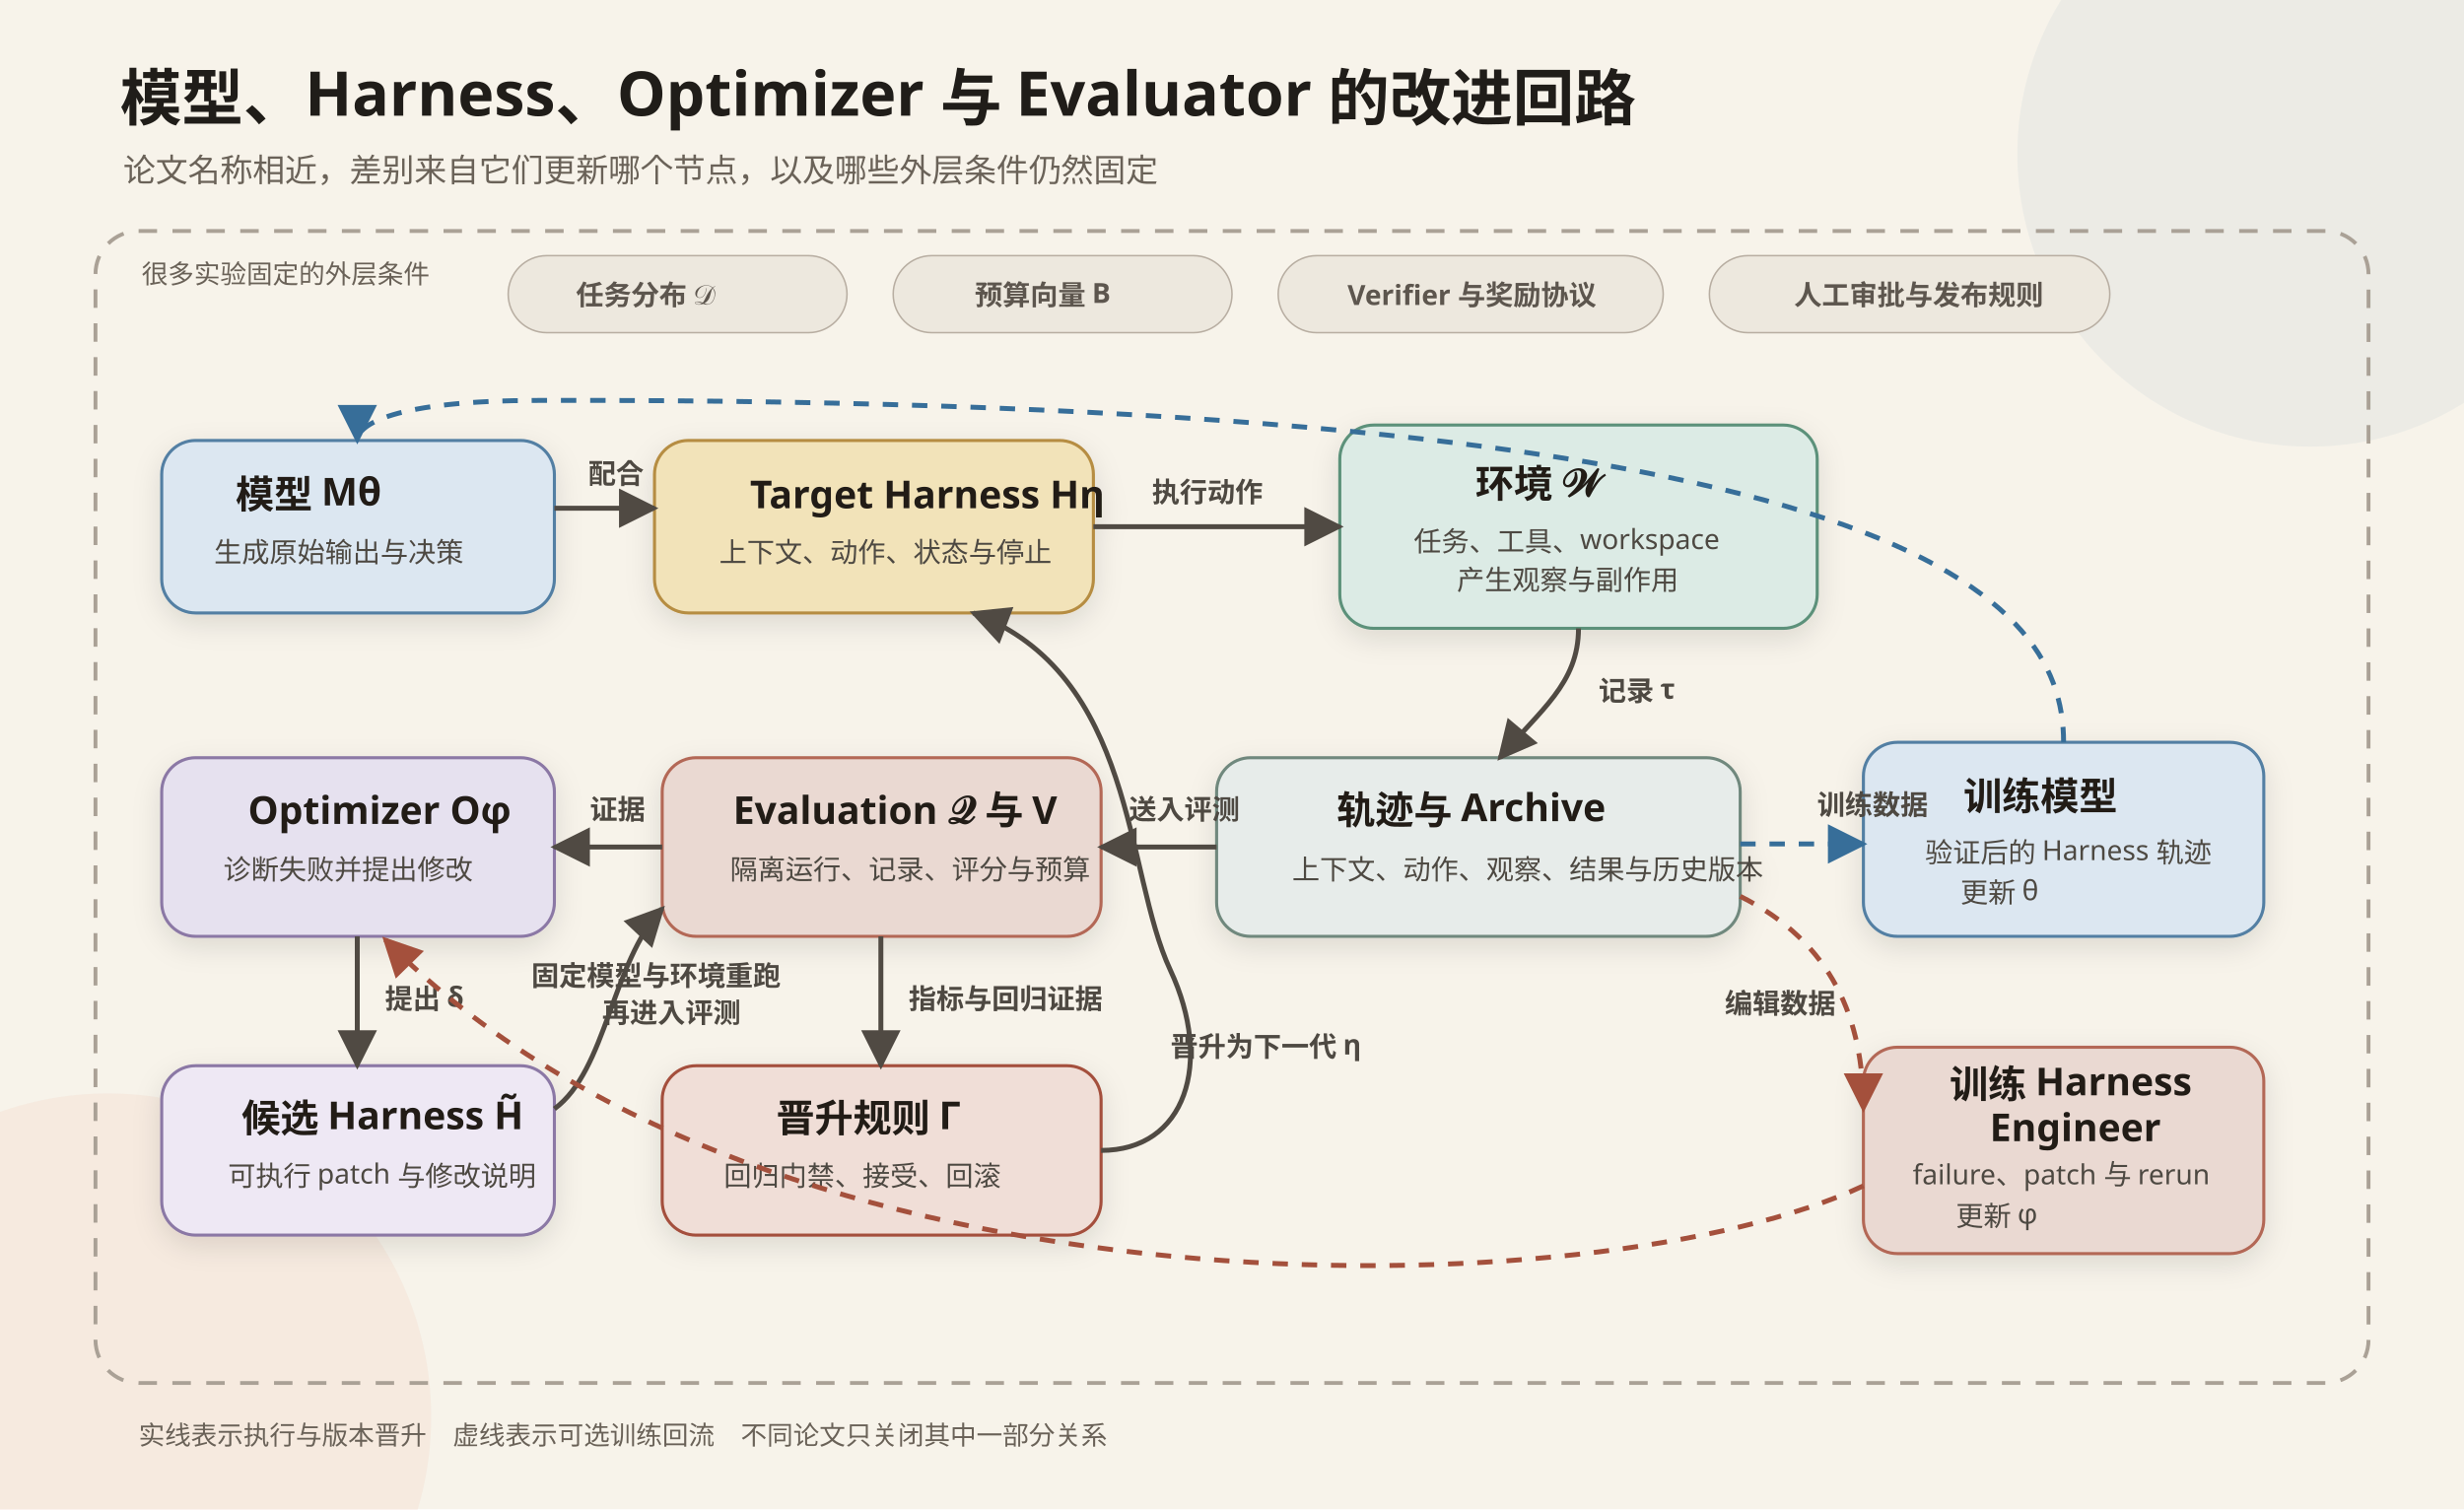
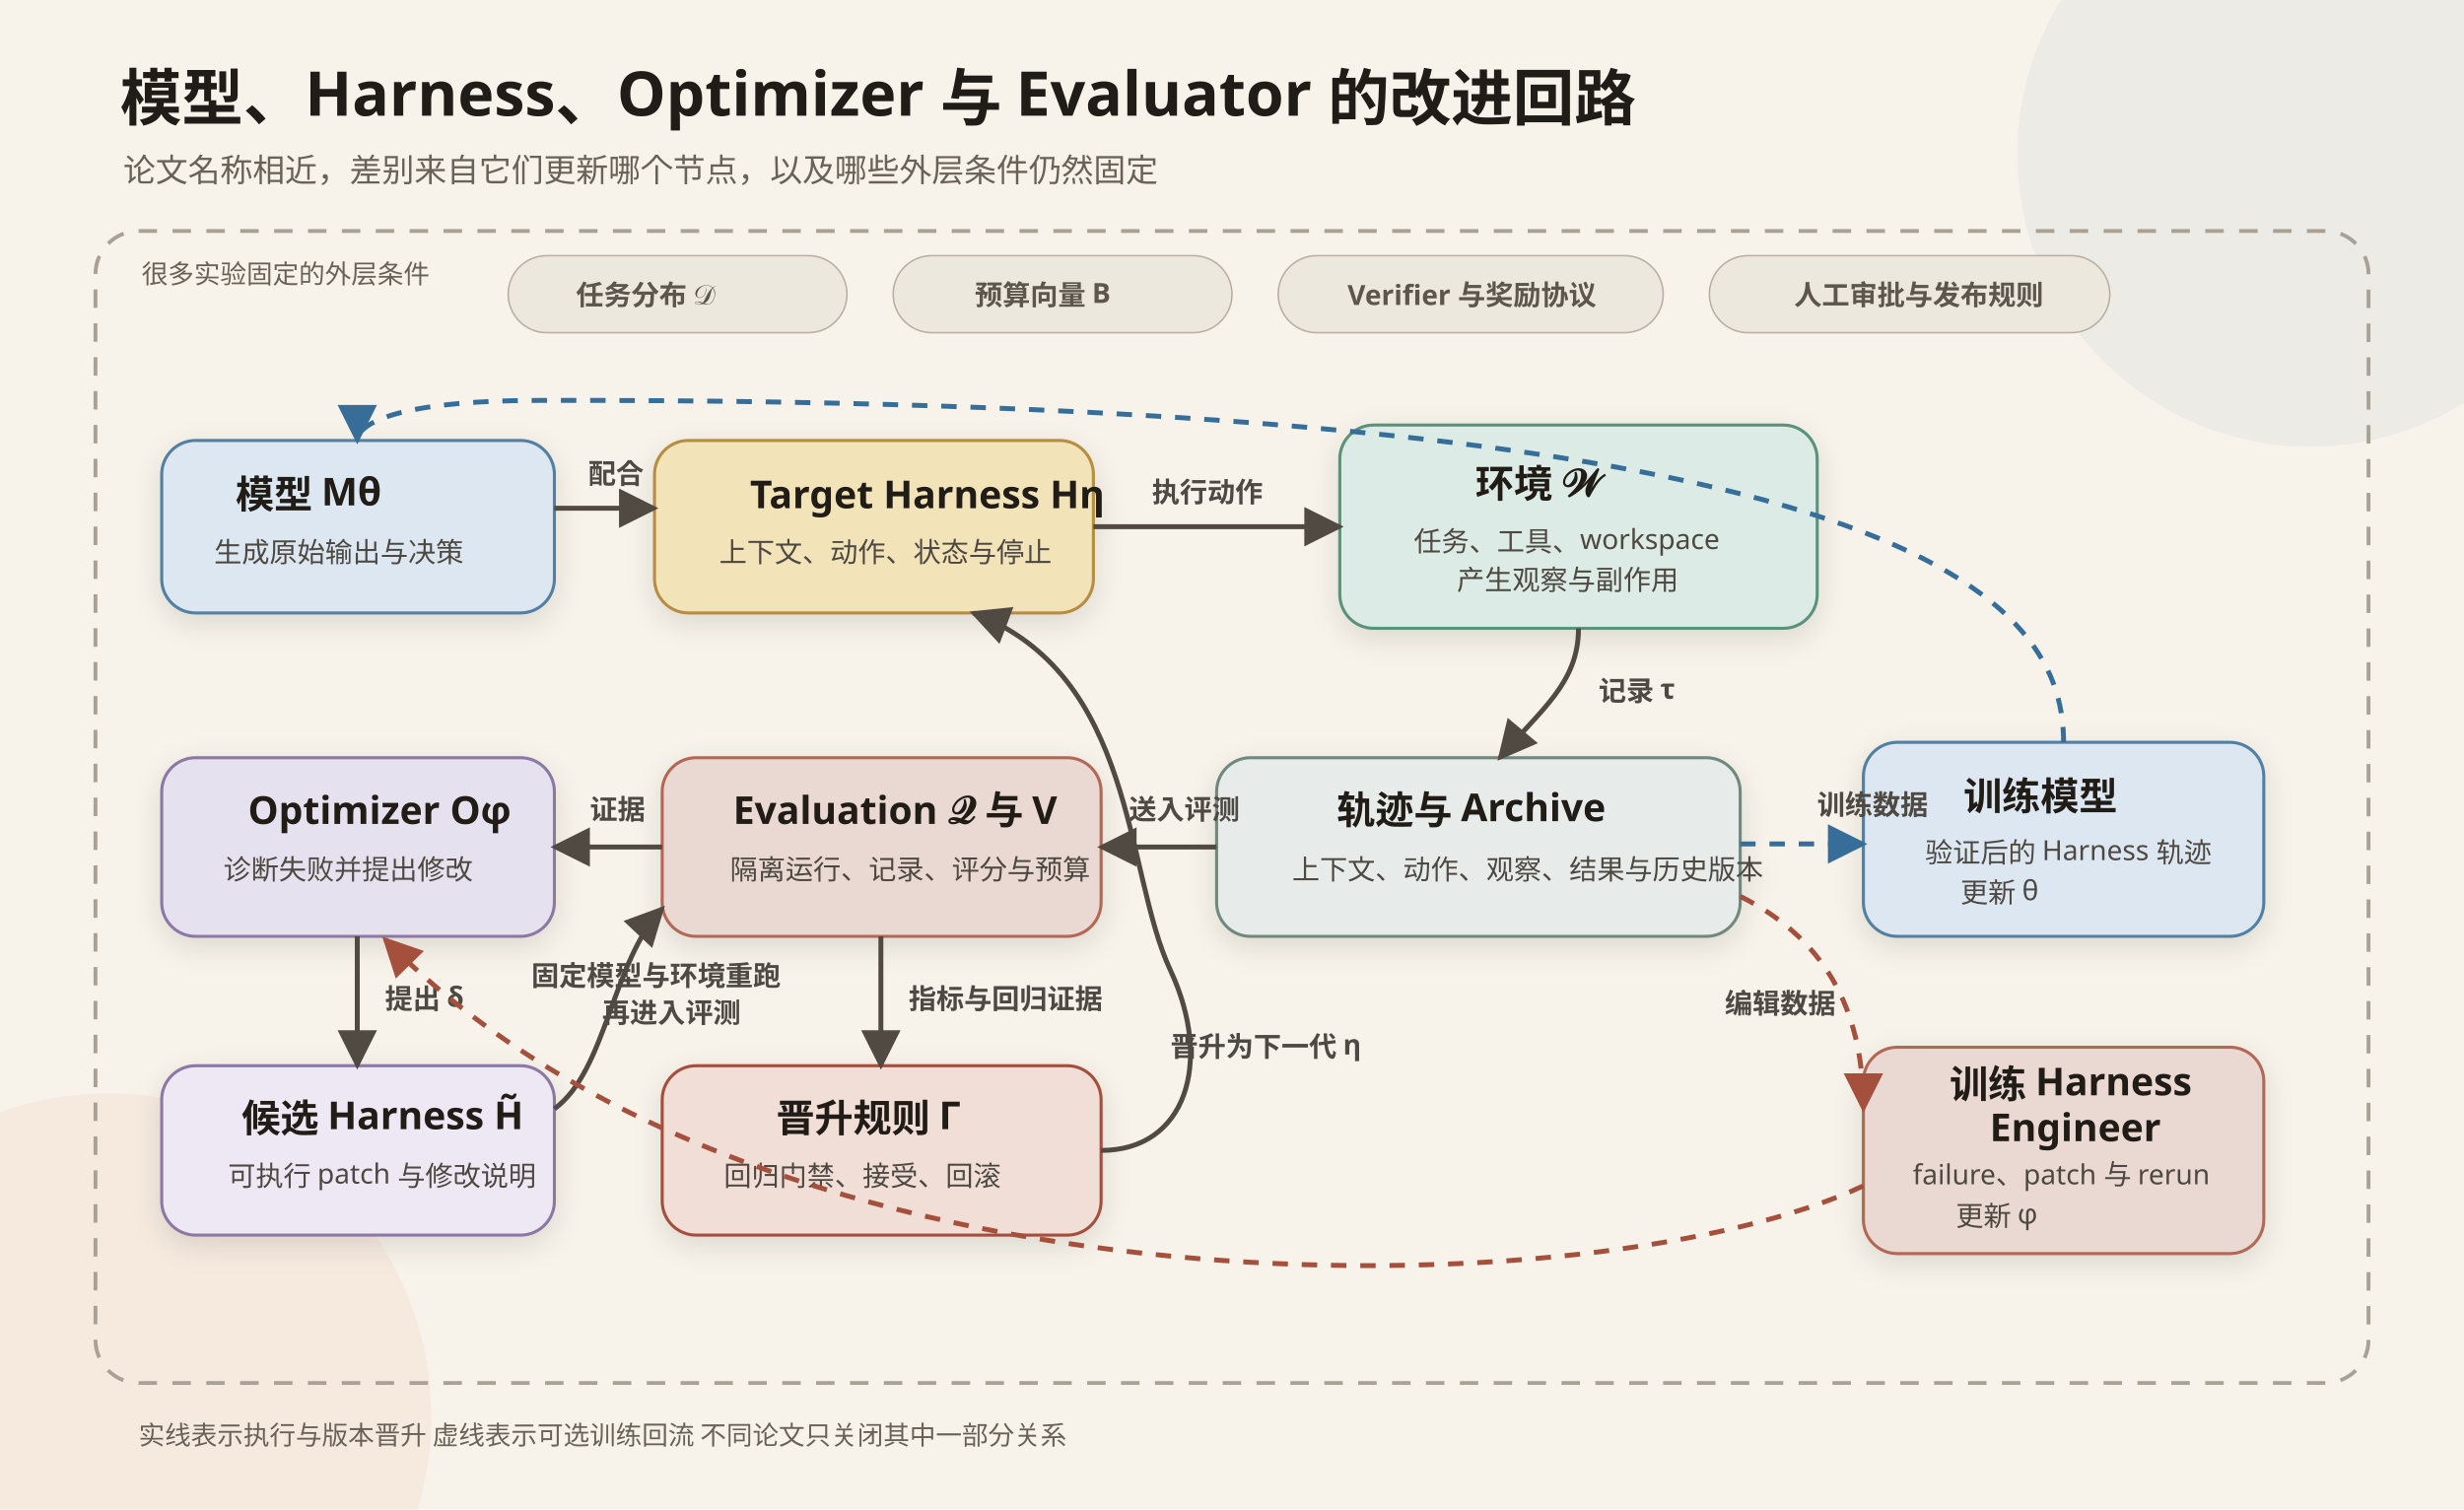
- <svg xmlns="http://www.w3.org/2000/svg" width="1600" height="980" viewBox="0 0 1600 980" role="img" aria-labelledby="title desc">
+ <svg xmlns="http://www.w3.org/2000/svg" width="1600" height="980" aria-labelledby="title desc" role="img" viewBox="0 0 1600 980">
  <defs>
-     <filter id="shadow" x="-12%" y="-12%" width="124%" height="140%">
-       <feDropShadow dx="0" dy="6" stdDeviation="9" flood-color="#171512" flood-opacity="0.11" />
+     <filter id="shadow" width="124%" height="140%" x="-12%" y="-12%">
+       <feDropShadow dx="0" dy="6" flood-color="#171512" flood-opacity=".11" stdDeviation="9" />
    </filter>
-     <marker id="arrow" viewBox="0 0 10 10" refX="9" refY="5" markerWidth="8" markerHeight="8" orient="auto-start-reverse">
-       <path d="M 0 0 L 10 5 L 0 10 z" fill="#504a43" />
+     <marker id="arrow" markerHeight="8" markerWidth="8" orient="auto-start-reverse" refX="9" refY="5" viewBox="0 0 10 10">
+       <path fill="#504a43" d="M 0 0 L 10 5 L 0 10 z" />
    </marker>
-     <marker id="arrowBlue" viewBox="0 0 10 10" refX="9" refY="5" markerWidth="8" markerHeight="8" orient="auto-start-reverse">
-       <path d="M 0 0 L 10 5 L 0 10 z" fill="#376e99" />
+     <marker id="arrowBlue" markerHeight="8" markerWidth="8" orient="auto-start-reverse" refX="9" refY="5" viewBox="0 0 10 10">
+       <path fill="#376e99" d="M 0 0 L 10 5 L 0 10 z" />
    </marker>
-     <marker id="arrowRed" viewBox="0 0 10 10" refX="9" refY="5" markerWidth="8" markerHeight="8" orient="auto-start-reverse">
-       <path d="M 0 0 L 10 5 L 0 10 z" fill="#a4503c" />
+     <marker id="arrowRed" markerHeight="8" markerWidth="8" orient="auto-start-reverse" refX="9" refY="5" viewBox="0 0 10 10">
+       <path fill="#a4503c" d="M 0 0 L 10 5 L 0 10 z" />
    </marker>
-     <style>
-       .sans { font-family: "Noto Sans SC", "PingFang SC", "Microsoft YaHei", system-ui, sans-serif; }
-       .title { font-size: 40px; font-weight: 760; fill: #201d19; }
-       .subtitle { font-size: 21px; fill: #6a6258; }
-       .nodeTitle { font-size: 25px; font-weight: 760; fill: #201d19; }
-       .nodeBody { font-size: 18px; fill: #4e4942; }
-       .label { font-size: 18px; font-weight: 650; fill: #4e4942; }
-       .pill { font-size: 18px; font-weight: 680; fill: #5d564e; }
-       .note { font-size: 17px; fill: #6a6258; }
-       .solid { fill: none; stroke: #504a43; stroke-width: 3.2; marker-end: url(#arrow); }
-       .dashBlue { fill: none; stroke: #376e99; stroke-width: 3.2; stroke-dasharray: 10 9; marker-end: url(#arrowBlue); }
-       .dashRed { fill: none; stroke: #a4503c; stroke-width: 3.2; stroke-dasharray: 10 9; marker-end: url(#arrowRed); }
-     </style>
+     <style>.sans{font-family:"Noto Sans SC","PingFang SC","Microsoft YaHei",system-ui,sans-serif}.title{font-size:40px;font-weight:760;fill:#201d19}.subtitle{font-size:21px;fill:#6a6258}.nodeTitle{font-size:25px;font-weight:760;fill:#201d19}.label,.nodeBody{font-size:18px;fill:#4e4942}.pill{font-size:18px}.label{font-weight:650}.pill{font-weight:680;fill:#5d564e}.note{font-size:17px;fill:#6a6258}.dashBlue,.dashRed,.solid{fill:none;stroke-width:3.2}.solid{stroke:#504a43;marker-end:url(#arrow)}.dashBlue,.dashRed{stroke:#376e99;stroke-dasharray:10 9;marker-end:url(#arrowBlue)}.dashRed{stroke:#a4503c;marker-end:url(#arrowRed)}</style>
  </defs>
  <rect width="1600" height="980" fill="#f7f3ea" />
-   <circle cx="1500" cy="100" r="190" fill="#4d7da8" opacity="0.07" />
-   <circle cx="70" cy="920" r="210" fill="#df6c4f" opacity="0.07" />
-   <text class="sans title" x="78" y="78">模型、Harness、Optimizer 与 Evaluator 的改进回路</text>
-   <text class="sans subtitle" x="80" y="118">论文名称相近，差别来自它们更新哪个节点，以及哪些外层条件仍然固定</text>
-   <rect x="62" y="150" width="1476" height="748" rx="28" fill="none" stroke="#aaa196" stroke-width="2.5" stroke-dasharray="12 10" />
-   <text class="sans note" x="92" y="184">很多实验固定的外层条件</text>
+   <circle cx="1500" cy="100" r="190" fill="#4d7da8" opacity=".07" />
+   <circle cx="70" cy="920" r="210" fill="#df6c4f" opacity=".07" />
+   <text x="78" y="78" class="sans title">模型、Harness、Optimizer 与 Evaluator 的改进回路</text>
+   <text x="80" y="118" class="sans subtitle">论文名称相近，差别来自它们更新哪个节点，以及哪些外层条件仍然固定</text>
+   <rect width="1476" height="748" x="62" y="150" fill="none" stroke="#aaa196" stroke-dasharray="12 10" stroke-width="2.5" rx="28" />
+   <text x="92" y="184" class="sans note">很多实验固定的外层条件</text>
  <g class="sans">
-     <rect x="330" y="166" width="220" height="50" rx="25" fill="#ede8de" stroke="#b8aea2" />
-     <text class="pill" x="374" y="198">任务分布 𝒟</text>
-     <rect x="580" y="166" width="220" height="50" rx="25" fill="#ede8de" stroke="#b8aea2" />
-     <text class="pill" x="633" y="198">预算向量 B</text>
-     <rect x="830" y="166" width="250" height="50" rx="25" fill="#ede8de" stroke="#b8aea2" />
-     <text class="pill" x="875" y="198">Verifier 与奖励协议</text>
-     <rect x="1110" y="166" width="260" height="50" rx="25" fill="#ede8de" stroke="#b8aea2" />
-     <text class="pill" x="1165" y="198">人工审批与发布规则</text>
+     <rect width="220" height="50" x="330" y="166" fill="#ede8de" stroke="#b8aea2" rx="25" />
+     <text x="374" y="198" class="pill">任务分布 𝒟</text>
+     <rect width="220" height="50" x="580" y="166" fill="#ede8de" stroke="#b8aea2" rx="25" />
+     <text x="633" y="198" class="pill">预算向量 B</text>
+     <rect width="250" height="50" x="830" y="166" fill="#ede8de" stroke="#b8aea2" rx="25" />
+     <text x="875" y="198" class="pill">Verifier 与奖励协议</text>
+     <rect width="260" height="50" x="1110" y="166" fill="#ede8de" stroke="#b8aea2" rx="25" />
+     <text x="1165" y="198" class="pill">人工审批与发布规则</text>
  </g>
-   <g filter="url(#shadow)" class="sans">
-     <rect x="105" y="286" width="255" height="112" rx="22" fill="#dce7f1" stroke="#527fa3" stroke-width="2" />
-     <text class="nodeTitle" x="153" y="330">模型 Mθ</text>
-     <text class="nodeBody" x="139" y="365">生成原始输出与决策</text>
-     <rect x="425" y="286" width="285" height="112" rx="22" fill="#f2e3b9" stroke="#b68d42" stroke-width="2" />
-     <text class="nodeTitle" x="487" y="330">Target Harness Hη</text>
-     <text class="nodeBody" x="467" y="365">上下文、动作、状态与停止</text>
-     <rect x="870" y="276" width="310" height="132" rx="22" fill="#dcebe5" stroke="#5b917a" stroke-width="2" />
-     <text class="nodeTitle" x="958" y="323">环境 𝒲</text>
-     <text class="nodeBody" x="918" y="358">任务、工具、workspace</text>
-     <text class="nodeBody" x="946" y="383">产生观察与副作用</text>
-     <rect x="790" y="492" width="340" height="116" rx="22" fill="#e7ecea" stroke="#6f887d" stroke-width="2" />
-     <text class="nodeTitle" x="868" y="535">轨迹与 Archive</text>
-     <text class="nodeBody" x="839" y="571">上下文、动作、观察、结果与历史版本</text>
-     <rect x="430" y="492" width="285" height="116" rx="22" fill="#ead9d2" stroke="#b36856" stroke-width="2" />
-     <text class="nodeTitle" x="476" y="535">Evaluation 𝒬 与 V</text>
-     <text class="nodeBody" x="474" y="571">隔离运行、记录、评分与预算</text>
-     <rect x="105" y="492" width="255" height="116" rx="22" fill="#e6e1ef" stroke="#8b78a5" stroke-width="2" />
-     <text class="nodeTitle" x="161" y="535">Optimizer Oφ</text>
-     <text class="nodeBody" x="145" y="571">诊断失败并提出修改</text>
-     <rect x="105" y="692" width="255" height="110" rx="22" fill="#eee8f4" stroke="#8b78a5" stroke-width="2" />
-     <text class="nodeTitle" x="157" y="735">候选 Harness H̃</text>
-     <text class="nodeBody" x="148" y="770">可执行 patch 与修改说明</text>
-     <rect x="430" y="692" width="285" height="110" rx="22" fill="#f0ded7" stroke="#a4503c" stroke-width="2" />
-     <text class="nodeTitle" x="504" y="735">晋升规则 Γ</text>
-     <text class="nodeBody" x="470" y="770">回归门禁、接受、回滚</text>
-     <rect x="1210" y="482" width="260" height="126" rx="22" fill="#dce7f1" stroke="#527fa3" stroke-width="2" />
-     <text class="nodeTitle" x="1275" y="526">训练模型</text>
-     <text class="nodeBody" x="1250" y="560">验证后的 Harness 轨迹</text>
-     <text class="nodeBody" x="1273" y="586">更新 θ</text>
-     <rect x="1210" y="680" width="260" height="134" rx="22" fill="#ead9d2" stroke="#b36856" stroke-width="2" />
-     <text class="nodeTitle" x="1266" y="713">训练 Harness</text>
-     <text class="nodeTitle" x="1292" y="741">Engineer</text>
-     <text class="nodeBody" x="1242" y="769">failure、patch 与 rerun</text>
-     <text class="nodeBody" x="1270" y="796">更新 φ</text>
+   <g class="sans" filter="url(#shadow)">
+     <rect width="255" height="112" x="105" y="286" fill="#dce7f1" stroke="#527fa3" stroke-width="2" rx="22" />
+     <text x="153" y="330" class="nodeTitle">模型 Mθ</text>
+     <text x="139" y="365" class="nodeBody">生成原始输出与决策</text>
+     <rect width="285" height="112" x="425" y="286" fill="#f2e3b9" stroke="#b68d42" stroke-width="2" rx="22" />
+     <text x="487" y="330" class="nodeTitle">Target Harness Hη</text>
+     <text x="467" y="365" class="nodeBody">上下文、动作、状态与停止</text>
+     <rect width="310" height="132" x="870" y="276" fill="#dcebe5" stroke="#5b917a" stroke-width="2" rx="22" />
+     <text x="958" y="323" class="nodeTitle">环境 𝒲</text>
+     <text x="918" y="358" class="nodeBody">任务、工具、workspace</text>
+     <text x="946" y="383" class="nodeBody">产生观察与副作用</text>
+     <rect width="340" height="116" x="790" y="492" fill="#e7ecea" stroke="#6f887d" stroke-width="2" rx="22" />
+     <text x="868" y="535" class="nodeTitle">轨迹与 Archive</text>
+     <text x="839" y="571" class="nodeBody">上下文、动作、观察、结果与历史版本</text>
+     <rect width="285" height="116" x="430" y="492" fill="#ead9d2" stroke="#b36856" stroke-width="2" rx="22" />
+     <text x="476" y="535" class="nodeTitle">Evaluation 𝒬 与 V</text>
+     <text x="474" y="571" class="nodeBody">隔离运行、记录、评分与预算</text>
+     <rect width="255" height="116" x="105" y="492" fill="#e6e1ef" stroke="#8b78a5" stroke-width="2" rx="22" />
+     <text x="161" y="535" class="nodeTitle">Optimizer Oφ</text>
+     <text x="145" y="571" class="nodeBody">诊断失败并提出修改</text>
+     <rect width="255" height="110" x="105" y="692" fill="#eee8f4" stroke="#8b78a5" stroke-width="2" rx="22" />
+     <text x="157" y="735" class="nodeTitle">候选 Harness H̃</text>
+     <text x="148" y="770" class="nodeBody">可执行 patch 与修改说明</text>
+     <rect width="285" height="110" x="430" y="692" fill="#f0ded7" stroke="#a4503c" stroke-width="2" rx="22" />
+     <text x="504" y="735" class="nodeTitle">晋升规则 Γ</text>
+     <text x="470" y="770" class="nodeBody">回归门禁、接受、回滚</text>
+     <rect width="260" height="126" x="1210" y="482" fill="#dce7f1" stroke="#527fa3" stroke-width="2" rx="22" />
+     <text x="1275" y="526" class="nodeTitle">训练模型</text>
+     <text x="1250" y="560" class="nodeBody">验证后的 Harness 轨迹</text>
+     <text x="1273" y="586" class="nodeBody">更新 θ</text>
+     <rect width="260" height="134" x="1210" y="680" fill="#ead9d2" stroke="#b36856" stroke-width="2" rx="22" />
+     <text x="1266" y="713" class="nodeTitle">训练 Harness</text>
+     <text x="1292" y="741" class="nodeTitle">Engineer</text>
+     <text x="1242" y="769" class="nodeBody">failure、patch 与 rerun</text>
+     <text x="1270" y="796" class="nodeBody">更新 φ</text>
  </g>
-   <path class="solid" d="M360 330 C388 330 398 330 425 330" />
-   <text class="sans label" x="382" y="314">配合</text>
-   <path class="solid" d="M710 342 C765 342 808 342 870 342" />
-   <text class="sans label" x="748" y="326">执行动作</text>
-   <path class="solid" d="M1025 408 C1025 444 1000 461 974 492" />
-   <text class="sans label" x="1038" y="455">记录 τ</text>
-   <path class="solid" d="M790 550 C760 550 746 550 715 550" />
-   <text class="sans label" x="733" y="532">送入评测</text>
-   <path class="solid" d="M430 550 C403 550 388 550 360 550" />
-   <text class="sans label" x="383" y="532">证据</text>
-   <path class="solid" d="M232 608 L232 692" />
-   <text class="sans label" x="250" y="655">提出 δ</text>
-   <path class="solid" d="M360 720 C394 695 397 625 430 590" />
-   <text class="sans label" x="345" y="640">固定模型与环境重跑</text>
-   <text class="sans label" x="391" y="664">再进入评测</text>
-   <path class="solid" d="M572 608 L572 692" />
-   <text class="sans label" x="590" y="655">指标与回归证据</text>
-   <path class="solid" d="M715 747 C770 747 788 690 760 630 C730 566 738 438 632 398" />
-   <text class="sans label" x="760" y="686">晋升为下一代 η</text>
-   <path class="dashBlue" d="M1130 548 C1160 548 1175 548 1210 548" />
-   <path class="dashBlue" d="M1340 482 C1340 382 1225 258 350 260 C255 260 232 276 232 286" />
-   <text class="sans label" x="1180" y="529" fill="#376e99">训练数据</text>
-   <path class="dashRed" d="M1130 582 C1190 612 1210 662 1210 720" />
-   <path class="dashRed" d="M1210 770 C1040 850 500 865 250 610" />
-   <text class="sans label" x="1120" y="658" fill="#a4503c">编辑数据</text>
-   <text class="sans note" x="90" y="938">实线表示执行与版本晋升　虚线表示可选训练回流　不同论文只关闭其中一部分关系</text>
+   <path d="M360 330 C388 330 398 330 425 330" class="solid" />
+   <text x="382" y="314" class="sans label">配合</text>
+   <path d="M710 342 C765 342 808 342 870 342" class="solid" />
+   <text x="748" y="326" class="sans label">执行动作</text>
+   <path d="M1025 408 C1025 444 1000 461 974 492" class="solid" />
+   <text x="1038" y="455" class="sans label">记录 τ</text>
+   <path d="M790 550 C760 550 746 550 715 550" class="solid" />
+   <text x="733" y="532" class="sans label">送入评测</text>
+   <path d="M430 550 C403 550 388 550 360 550" class="solid" />
+   <text x="383" y="532" class="sans label">证据</text>
+   <path d="M232 608 L232 692" class="solid" />
+   <text x="250" y="655" class="sans label">提出 δ</text>
+   <path d="M360 720 C394 695 397 625 430 590" class="solid" />
+   <text x="345" y="640" class="sans label">固定模型与环境重跑</text>
+   <text x="391" y="664" class="sans label">再进入评测</text>
+   <path d="M572 608 L572 692" class="solid" />
+   <text x="590" y="655" class="sans label">指标与回归证据</text>
+   <path d="M715 747 C770 747 788 690 760 630 C730 566 738 438 632 398" class="solid" />
+   <text x="760" y="686" class="sans label">晋升为下一代 η</text>
+   <path d="M1130 548 C1160 548 1175 548 1210 548" class="dashBlue" />
+   <path d="M1340 482 C1340 382 1225 258 350 260 C255 260 232 276 232 286" class="dashBlue" />
+   <text x="1180" y="529" fill="#376e99" class="sans label">训练数据</text>
+   <path d="M1130 582 C1190 612 1210 662 1210 720" class="dashRed" />
+   <path d="M1210 770 C1040 850 500 865 250 610" class="dashRed" />
+   <text x="1120" y="658" fill="#a4503c" class="sans label">编辑数据</text>
+   <text x="90" y="938" class="sans note">实线表示执行与版本晋升 虚线表示可选训练回流 不同论文只关闭其中一部分关系</text>
</svg>
